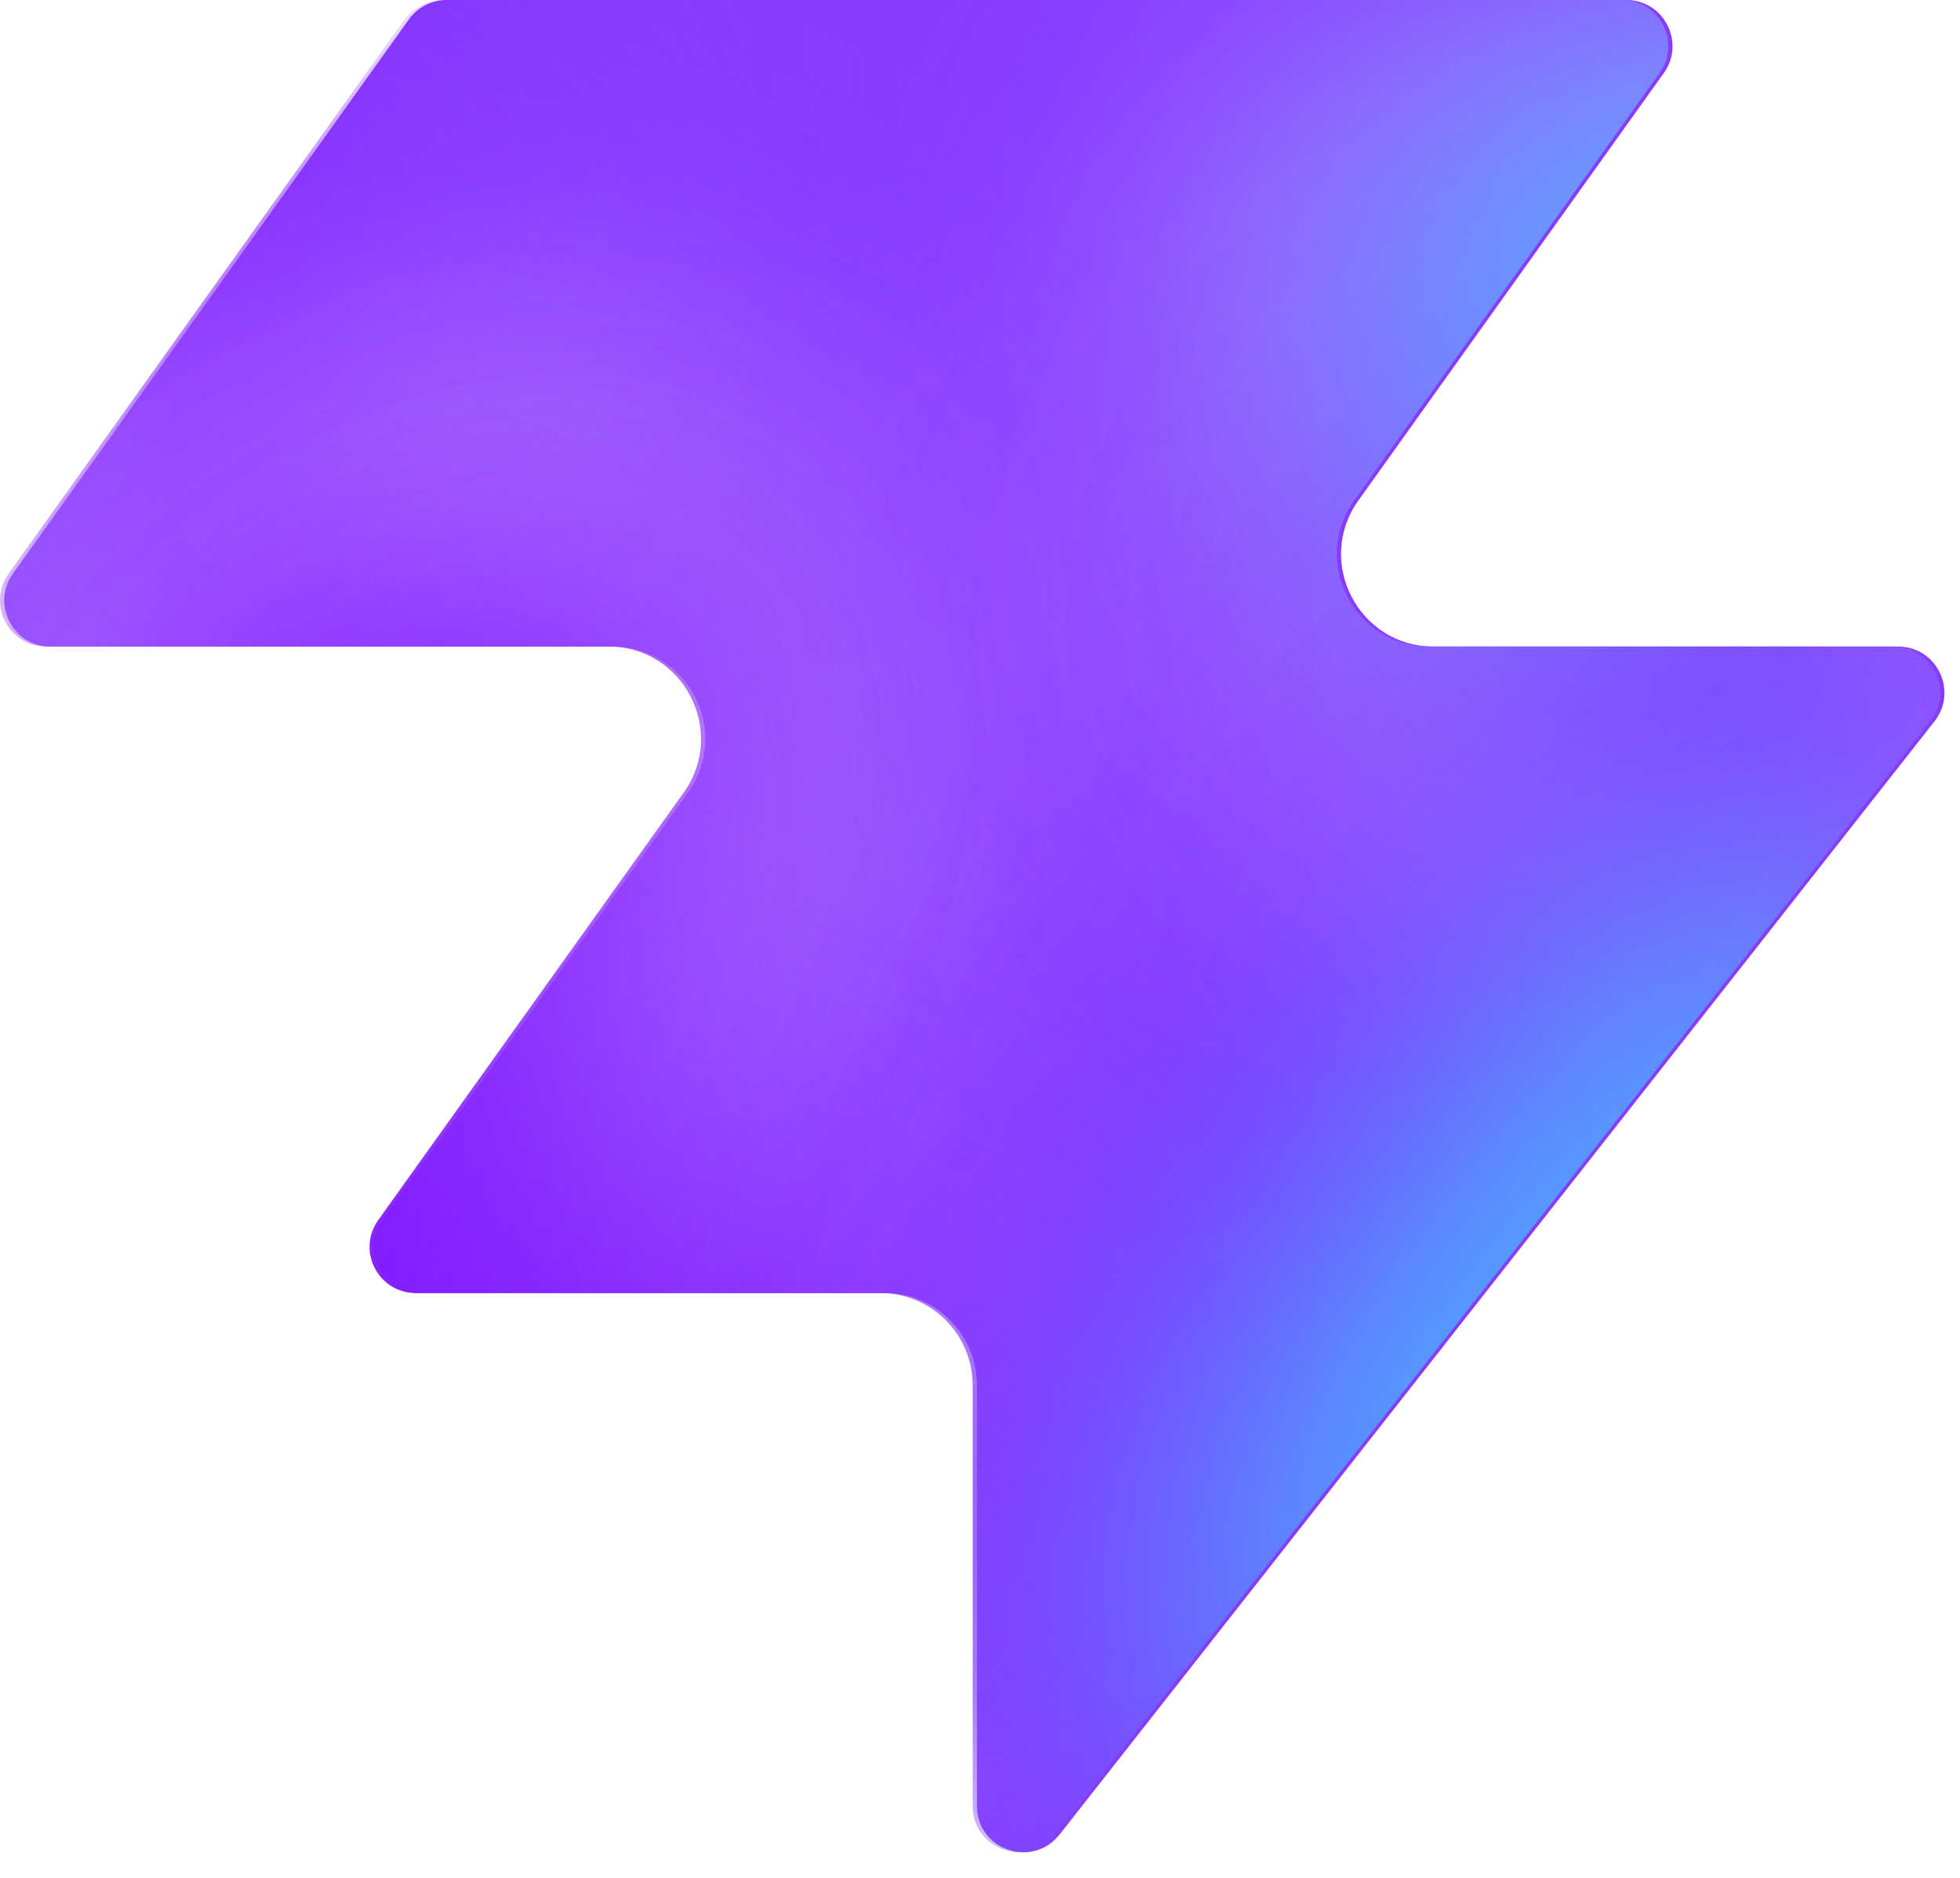
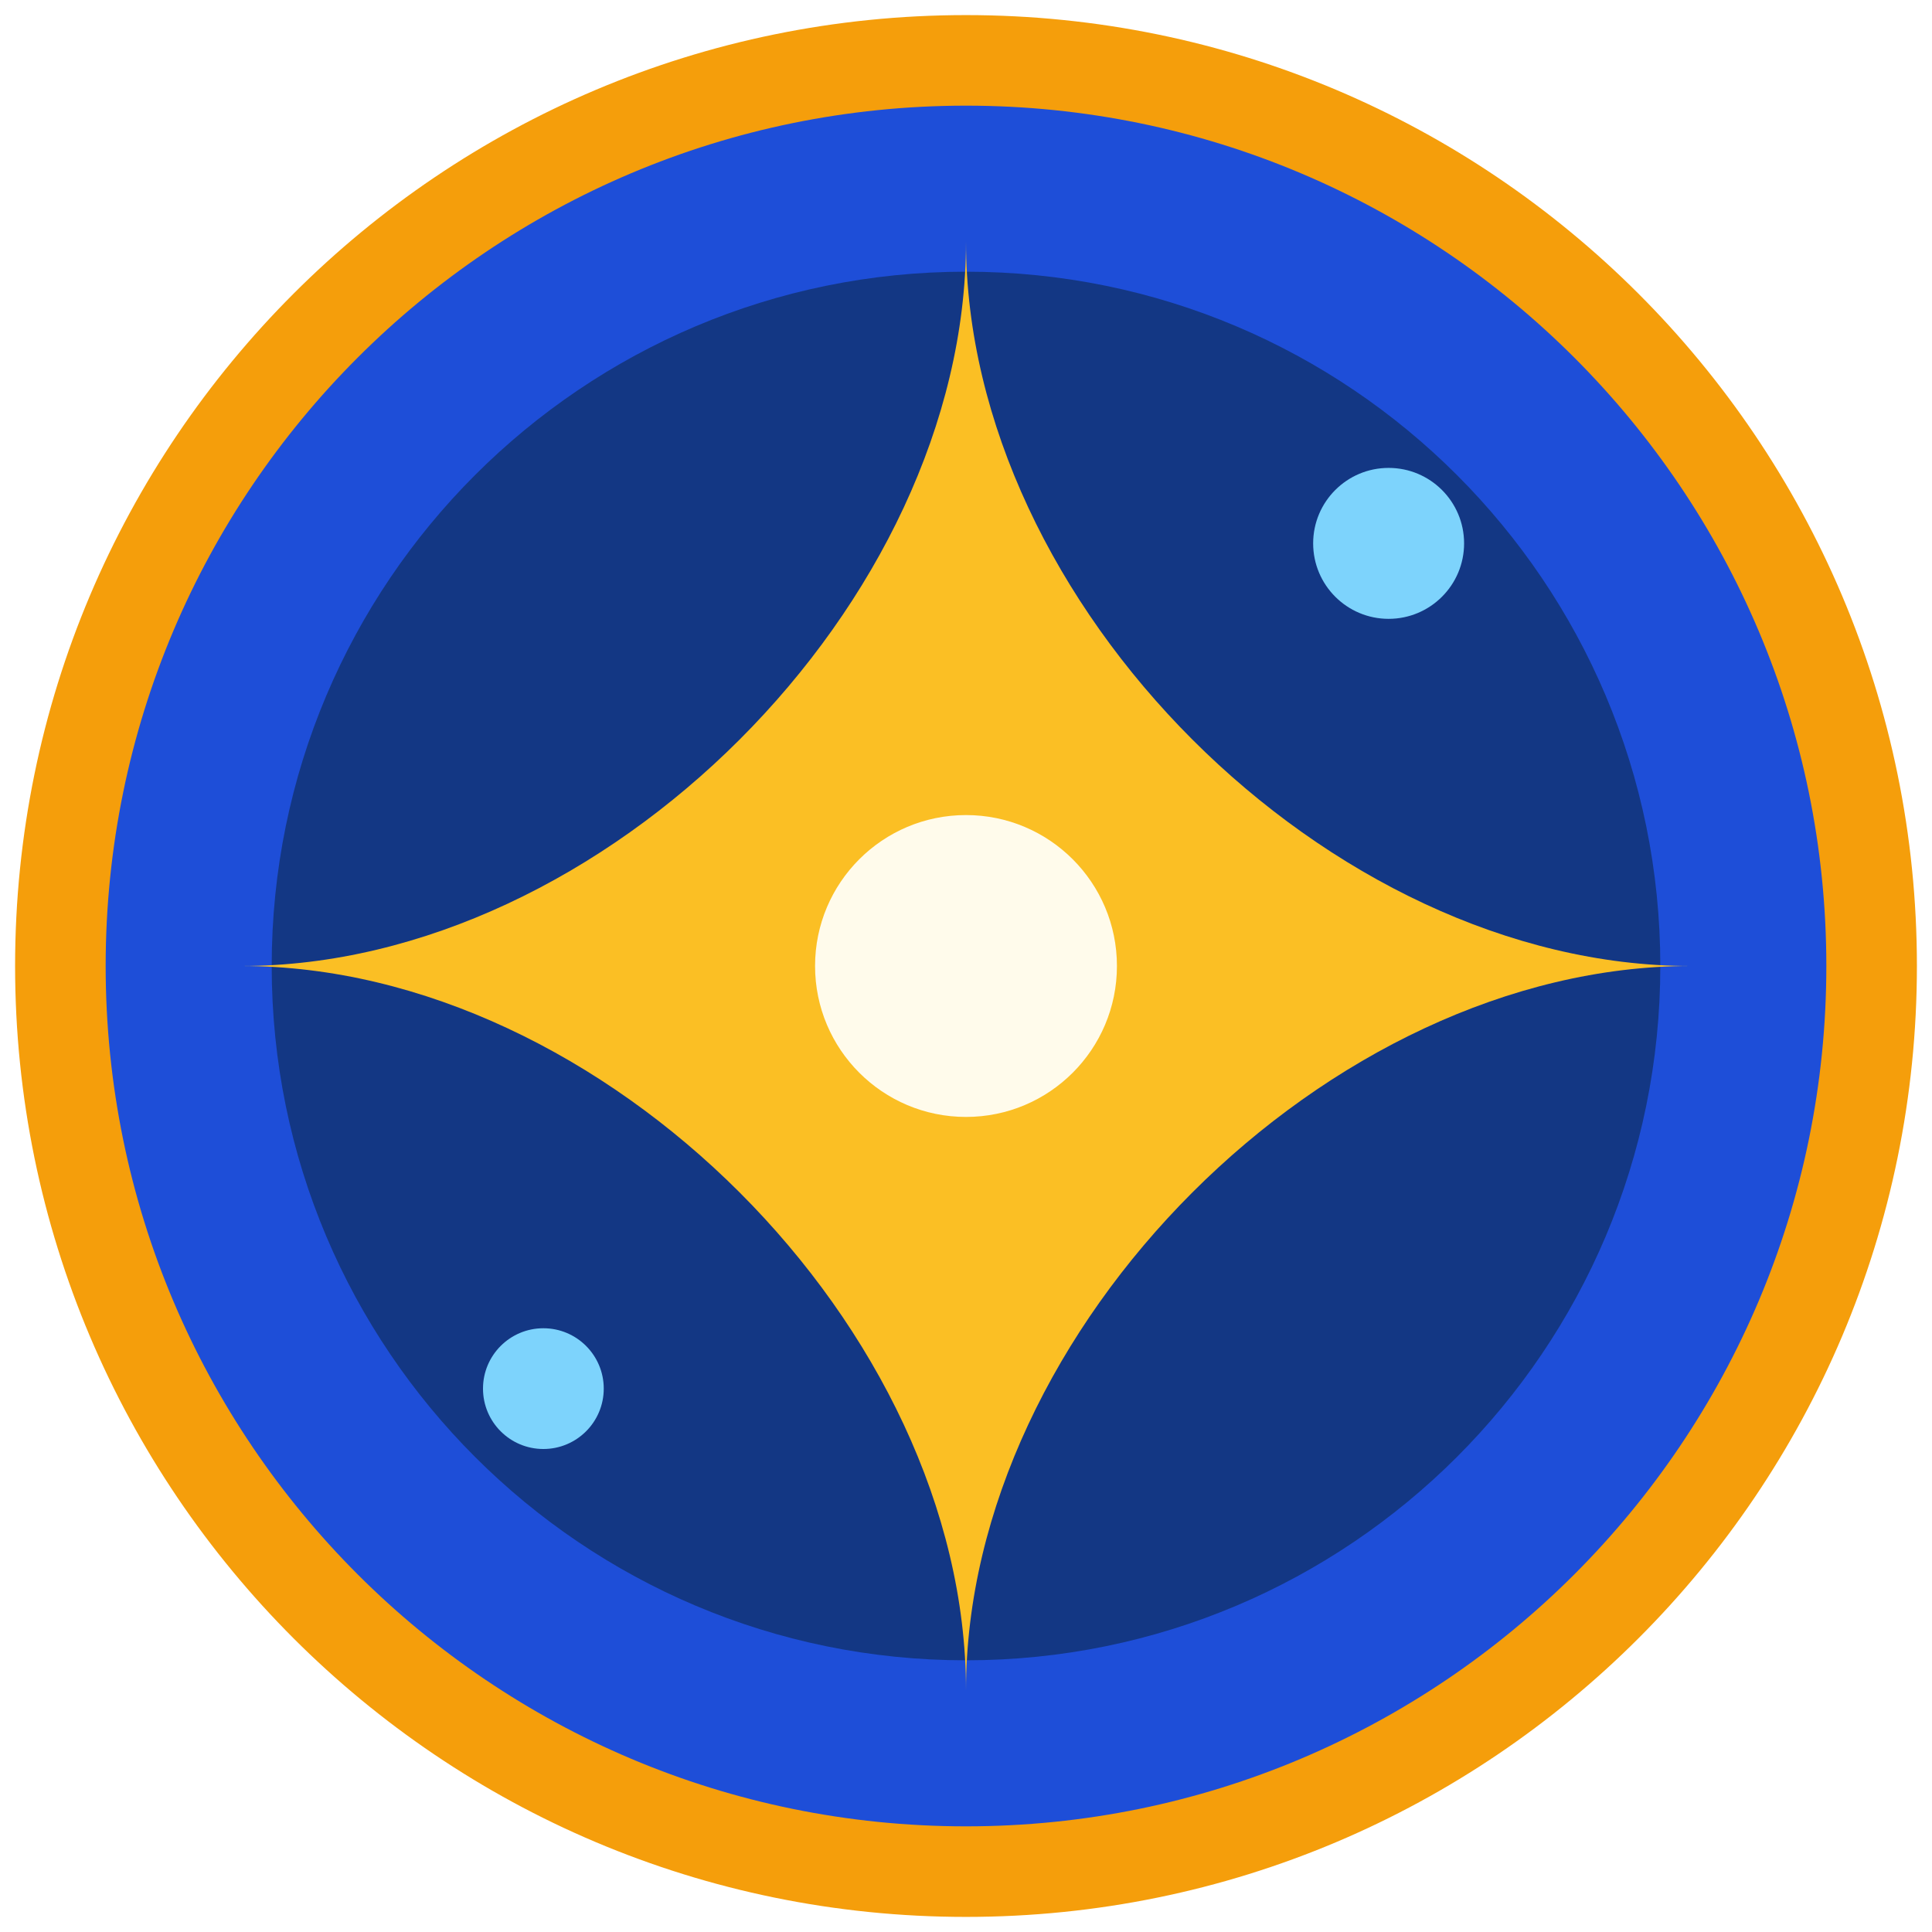
- <svg xmlns="http://www.w3.org/2000/svg" width="48" height="46" fill="none" viewBox="0 0 48 46">
-   <path fill="#863bff" d="M25.946 44.938c-.664.845-2.021.375-2.021-.698V33.937a2.26 2.26 0 0 0-2.262-2.262H10.287c-.92 0-1.456-1.04-.92-1.788l7.48-10.471c1.07-1.497 0-3.578-1.842-3.578H1.237c-.92 0-1.456-1.04-.92-1.788L10.013.474c.214-.297.556-.474.92-.474h28.894c.92 0 1.456 1.04.92 1.788l-7.48 10.471c-1.07 1.498 0 3.579 1.842 3.579h11.377c.943 0 1.473 1.088.89 1.83L25.947 44.94z" style="fill:#863bff;fill:color(display-p3 .525 .23 1);fill-opacity:1" />
-   <mask id="a" width="48" height="46" x="0" y="0" maskUnits="userSpaceOnUse" style="mask-type:alpha">
-     <path fill="#000" d="M25.842 44.938c-.664.844-2.021.375-2.021-.698V33.937a2.26 2.26 0 0 0-2.262-2.262H10.183c-.92 0-1.456-1.04-.92-1.788l7.48-10.471c1.07-1.498 0-3.579-1.842-3.579H1.133c-.92 0-1.456-1.04-.92-1.787L9.91.473c.214-.297.556-.474.92-.474h28.894c.92 0 1.456 1.04.92 1.788l-7.48 10.471c-1.07 1.498 0 3.578 1.842 3.578h11.377c.943 0 1.473 1.088.89 1.832L25.843 44.94z" style="fill:#000;fill-opacity:1" />
-   </mask>
-   <g mask="url(#a)">
-     <g filter="url(#b)">
-       <ellipse cx="5.508" cy="14.704" fill="#ede6ff" rx="5.508" ry="14.704" style="fill:#ede6ff;fill:color(display-p3 .927 .903 1);fill-opacity:1" transform="matrix(.00324 1 1 -.00324 -4.47 31.516)" />
-     </g>
-     <g filter="url(#c)">
-       <ellipse cx="10.399" cy="29.851" fill="#ede6ff" rx="10.399" ry="29.851" style="fill:#ede6ff;fill:color(display-p3 .927 .903 1);fill-opacity:1" transform="matrix(.00324 1 1 -.00324 -39.328 7.883)" />
-     </g>
-     <g filter="url(#d)">
-       <ellipse cx="5.508" cy="30.487" fill="#7e14ff" rx="5.508" ry="30.487" style="fill:#7e14ff;fill:color(display-p3 .492 .077 1);fill-opacity:1" transform="rotate(89.814 -25.913 -14.639)scale(1 -1)" />
-     </g>
-     <g filter="url(#e)">
-       <ellipse cx="5.508" cy="30.599" fill="#7e14ff" rx="5.508" ry="30.599" style="fill:#7e14ff;fill:color(display-p3 .492 .077 1);fill-opacity:1" transform="rotate(89.814 -32.644 -3.334)scale(1 -1)" />
-     </g>
-     <g filter="url(#f)">
-       <ellipse cx="5.508" cy="30.599" fill="#7e14ff" rx="5.508" ry="30.599" style="fill:#7e14ff;fill:color(display-p3 .492 .077 1);fill-opacity:1" transform="matrix(.00324 1 1 -.00324 -34.34 30.47)" />
-     </g>
-     <g filter="url(#g)">
-       <ellipse cx="14.072" cy="22.078" fill="#ede6ff" rx="14.072" ry="22.078" style="fill:#ede6ff;fill:color(display-p3 .927 .903 1);fill-opacity:1" transform="rotate(93.35 24.506 48.493)scale(-1 1)" />
-     </g>
-     <g filter="url(#h)">
-       <ellipse cx="3.47" cy="21.501" fill="#7e14ff" rx="3.47" ry="21.501" style="fill:#7e14ff;fill:color(display-p3 .492 .077 1);fill-opacity:1" transform="rotate(89.009 28.708 47.59)scale(-1 1)" />
-     </g>
-     <g filter="url(#i)">
-       <ellipse cx="3.47" cy="21.501" fill="#7e14ff" rx="3.47" ry="21.501" style="fill:#7e14ff;fill:color(display-p3 .492 .077 1);fill-opacity:1" transform="rotate(89.009 28.708 47.59)scale(-1 1)" />
-     </g>
-     <g filter="url(#j)">
-       <ellipse cx=".387" cy="8.972" fill="#7e14ff" rx="4.407" ry="29.108" style="fill:#7e14ff;fill:color(display-p3 .492 .077 1);fill-opacity:1" transform="rotate(39.51 .387 8.972)" />
-     </g>
-     <g filter="url(#k)">
-       <ellipse cx="47.523" cy="-6.092" fill="#7e14ff" rx="4.407" ry="29.108" style="fill:#7e14ff;fill:color(display-p3 .492 .077 1);fill-opacity:1" transform="rotate(37.892 47.523 -6.092)" />
-     </g>
-     <g filter="url(#l)">
-       <ellipse cx="41.412" cy="6.333" fill="#47bfff" rx="5.971" ry="9.665" style="fill:#47bfff;fill:color(display-p3 .28 .748 1);fill-opacity:1" transform="rotate(37.892 41.412 6.333)" />
-     </g>
-     <g filter="url(#m)">
-       <ellipse cx="-1.879" cy="38.332" fill="#7e14ff" rx="4.407" ry="29.108" style="fill:#7e14ff;fill:color(display-p3 .492 .077 1);fill-opacity:1" transform="rotate(37.892 -1.88 38.332)" />
-     </g>
-     <g filter="url(#n)">
-       <ellipse cx="-1.879" cy="38.332" fill="#7e14ff" rx="4.407" ry="29.108" style="fill:#7e14ff;fill:color(display-p3 .492 .077 1);fill-opacity:1" transform="rotate(37.892 -1.88 38.332)" />
-     </g>
-     <g filter="url(#o)">
-       <ellipse cx="35.651" cy="29.907" fill="#7e14ff" rx="4.407" ry="29.108" style="fill:#7e14ff;fill:color(display-p3 .492 .077 1);fill-opacity:1" transform="rotate(37.892 35.651 29.907)" />
-     </g>
-     <g filter="url(#p)">
-       <ellipse cx="38.418" cy="32.4" fill="#47bfff" rx="5.971" ry="15.297" style="fill:#47bfff;fill:color(display-p3 .28 .748 1);fill-opacity:1" transform="rotate(37.892 38.418 32.4)" />
-     </g>
-   </g>
-   <defs>
-     <filter id="b" width="60.045" height="41.654" x="-19.77" y="16.149" color-interpolation-filters="sRGB" filterUnits="userSpaceOnUse">
-       <feFlood flood-opacity="0" result="BackgroundImageFix" />
-       <feBlend in="SourceGraphic" in2="BackgroundImageFix" result="shape" />
-       <feGaussianBlur result="effect1_foregroundBlur_2002_17158" stdDeviation="7.659" />
-     </filter>
-     <filter id="c" width="90.34" height="51.437" x="-54.613" y="-7.533" color-interpolation-filters="sRGB" filterUnits="userSpaceOnUse">
-       <feFlood flood-opacity="0" result="BackgroundImageFix" />
-       <feBlend in="SourceGraphic" in2="BackgroundImageFix" result="shape" />
-       <feGaussianBlur result="effect1_foregroundBlur_2002_17158" stdDeviation="7.659" />
-     </filter>
-     <filter id="d" width="79.355" height="29.4" x="-49.64" y="2.03" color-interpolation-filters="sRGB" filterUnits="userSpaceOnUse">
-       <feFlood flood-opacity="0" result="BackgroundImageFix" />
-       <feBlend in="SourceGraphic" in2="BackgroundImageFix" result="shape" />
-       <feGaussianBlur result="effect1_foregroundBlur_2002_17158" stdDeviation="4.596" />
-     </filter>
-     <filter id="e" width="79.579" height="29.4" x="-45.045" y="20.029" color-interpolation-filters="sRGB" filterUnits="userSpaceOnUse">
-       <feFlood flood-opacity="0" result="BackgroundImageFix" />
-       <feBlend in="SourceGraphic" in2="BackgroundImageFix" result="shape" />
-       <feGaussianBlur result="effect1_foregroundBlur_2002_17158" stdDeviation="4.596" />
-     </filter>
-     <filter id="f" width="79.579" height="29.4" x="-43.513" y="21.178" color-interpolation-filters="sRGB" filterUnits="userSpaceOnUse">
-       <feFlood flood-opacity="0" result="BackgroundImageFix" />
-       <feBlend in="SourceGraphic" in2="BackgroundImageFix" result="shape" />
-       <feGaussianBlur result="effect1_foregroundBlur_2002_17158" stdDeviation="4.596" />
-     </filter>
-     <filter id="g" width="74.749" height="58.852" x="15.756" y="-17.901" color-interpolation-filters="sRGB" filterUnits="userSpaceOnUse">
-       <feFlood flood-opacity="0" result="BackgroundImageFix" />
-       <feBlend in="SourceGraphic" in2="BackgroundImageFix" result="shape" />
-       <feGaussianBlur result="effect1_foregroundBlur_2002_17158" stdDeviation="7.659" />
-     </filter>
-     <filter id="h" width="61.377" height="25.362" x="23.548" y="2.284" color-interpolation-filters="sRGB" filterUnits="userSpaceOnUse">
-       <feFlood flood-opacity="0" result="BackgroundImageFix" />
-       <feBlend in="SourceGraphic" in2="BackgroundImageFix" result="shape" />
-       <feGaussianBlur result="effect1_foregroundBlur_2002_17158" stdDeviation="4.596" />
-     </filter>
-     <filter id="i" width="61.377" height="25.362" x="23.548" y="2.284" color-interpolation-filters="sRGB" filterUnits="userSpaceOnUse">
-       <feFlood flood-opacity="0" result="BackgroundImageFix" />
-       <feBlend in="SourceGraphic" in2="BackgroundImageFix" result="shape" />
-       <feGaussianBlur result="effect1_foregroundBlur_2002_17158" stdDeviation="4.596" />
-     </filter>
-     <filter id="j" width="56.045" height="63.649" x="-27.636" y="-22.853" color-interpolation-filters="sRGB" filterUnits="userSpaceOnUse">
-       <feFlood flood-opacity="0" result="BackgroundImageFix" />
-       <feBlend in="SourceGraphic" in2="BackgroundImageFix" result="shape" />
-       <feGaussianBlur result="effect1_foregroundBlur_2002_17158" stdDeviation="4.596" />
-     </filter>
-     <filter id="k" width="54.814" height="64.646" x="20.116" y="-38.415" color-interpolation-filters="sRGB" filterUnits="userSpaceOnUse">
-       <feFlood flood-opacity="0" result="BackgroundImageFix" />
-       <feBlend in="SourceGraphic" in2="BackgroundImageFix" result="shape" />
-       <feGaussianBlur result="effect1_foregroundBlur_2002_17158" stdDeviation="4.596" />
-     </filter>
-     <filter id="l" width="33.541" height="35.313" x="24.641" y="-11.323" color-interpolation-filters="sRGB" filterUnits="userSpaceOnUse">
-       <feFlood flood-opacity="0" result="BackgroundImageFix" />
-       <feBlend in="SourceGraphic" in2="BackgroundImageFix" result="shape" />
-       <feGaussianBlur result="effect1_foregroundBlur_2002_17158" stdDeviation="4.596" />
-     </filter>
-     <filter id="m" width="54.814" height="64.646" x="-29.286" y="6.009" color-interpolation-filters="sRGB" filterUnits="userSpaceOnUse">
-       <feFlood flood-opacity="0" result="BackgroundImageFix" />
-       <feBlend in="SourceGraphic" in2="BackgroundImageFix" result="shape" />
-       <feGaussianBlur result="effect1_foregroundBlur_2002_17158" stdDeviation="4.596" />
-     </filter>
-     <filter id="n" width="54.814" height="64.646" x="-29.286" y="6.009" color-interpolation-filters="sRGB" filterUnits="userSpaceOnUse">
-       <feFlood flood-opacity="0" result="BackgroundImageFix" />
-       <feBlend in="SourceGraphic" in2="BackgroundImageFix" result="shape" />
-       <feGaussianBlur result="effect1_foregroundBlur_2002_17158" stdDeviation="4.596" />
-     </filter>
-     <filter id="o" width="54.814" height="64.646" x="8.244" y="-2.416" color-interpolation-filters="sRGB" filterUnits="userSpaceOnUse">
-       <feFlood flood-opacity="0" result="BackgroundImageFix" />
-       <feBlend in="SourceGraphic" in2="BackgroundImageFix" result="shape" />
-       <feGaussianBlur result="effect1_foregroundBlur_2002_17158" stdDeviation="4.596" />
-     </filter>
-     <filter id="p" width="39.409" height="43.623" x="18.713" y="10.588" color-interpolation-filters="sRGB" filterUnits="userSpaceOnUse">
-       <feFlood flood-opacity="0" result="BackgroundImageFix" />
-       <feBlend in="SourceGraphic" in2="BackgroundImageFix" result="shape" />
-       <feGaussianBlur result="effect1_foregroundBlur_2002_17158" stdDeviation="4.596" />
-     </filter>
-   </defs>
+ <svg xmlns="http://www.w3.org/2000/svg" viewBox="0 0 64 64" fill="none">
+   <circle cx="32" cy="32" r="30" fill="#1E4ED8" stroke="#F59E0B" stroke-width="3" />
+   <circle cx="32" cy="32" r="23" fill="#0C284D" opacity="0.6" />
+   <path d="M32 8 C32 20, 20 32, 8 32 C20 32, 32 44, 32 56 C32 44, 44 32, 56 32 C44 32, 32 20, 32 8 Z" fill="#FBBF24" />
+   <circle cx="32" cy="32" r="5" fill="#FFFBEB" />
+   <circle cx="46" cy="18" r="2.5" fill="#7DD3FC" />
+   <circle cx="18" cy="46" r="2" fill="#7DD3FC" />
</svg>
